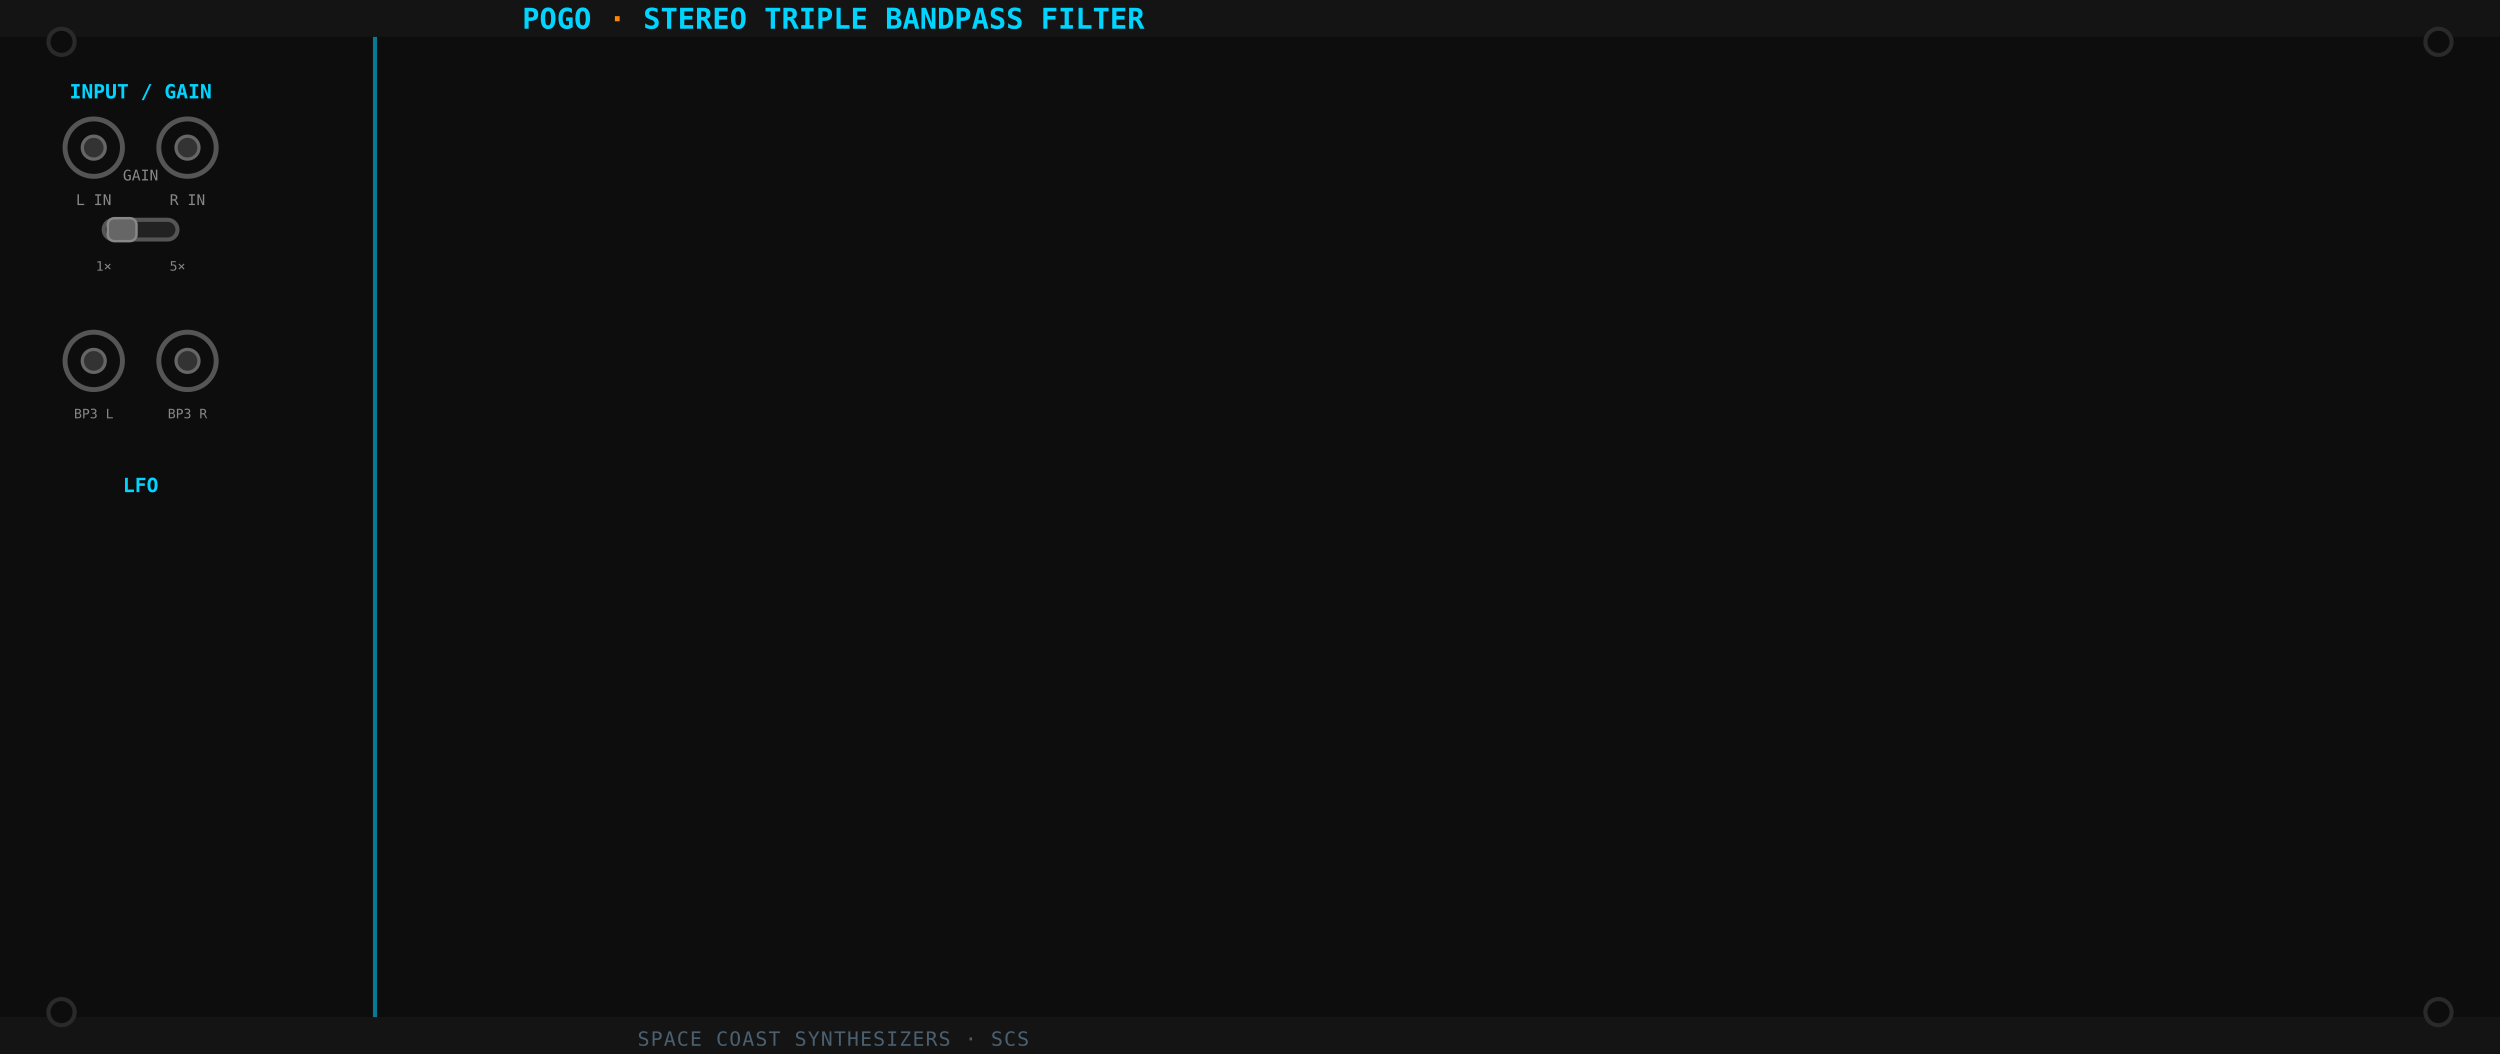
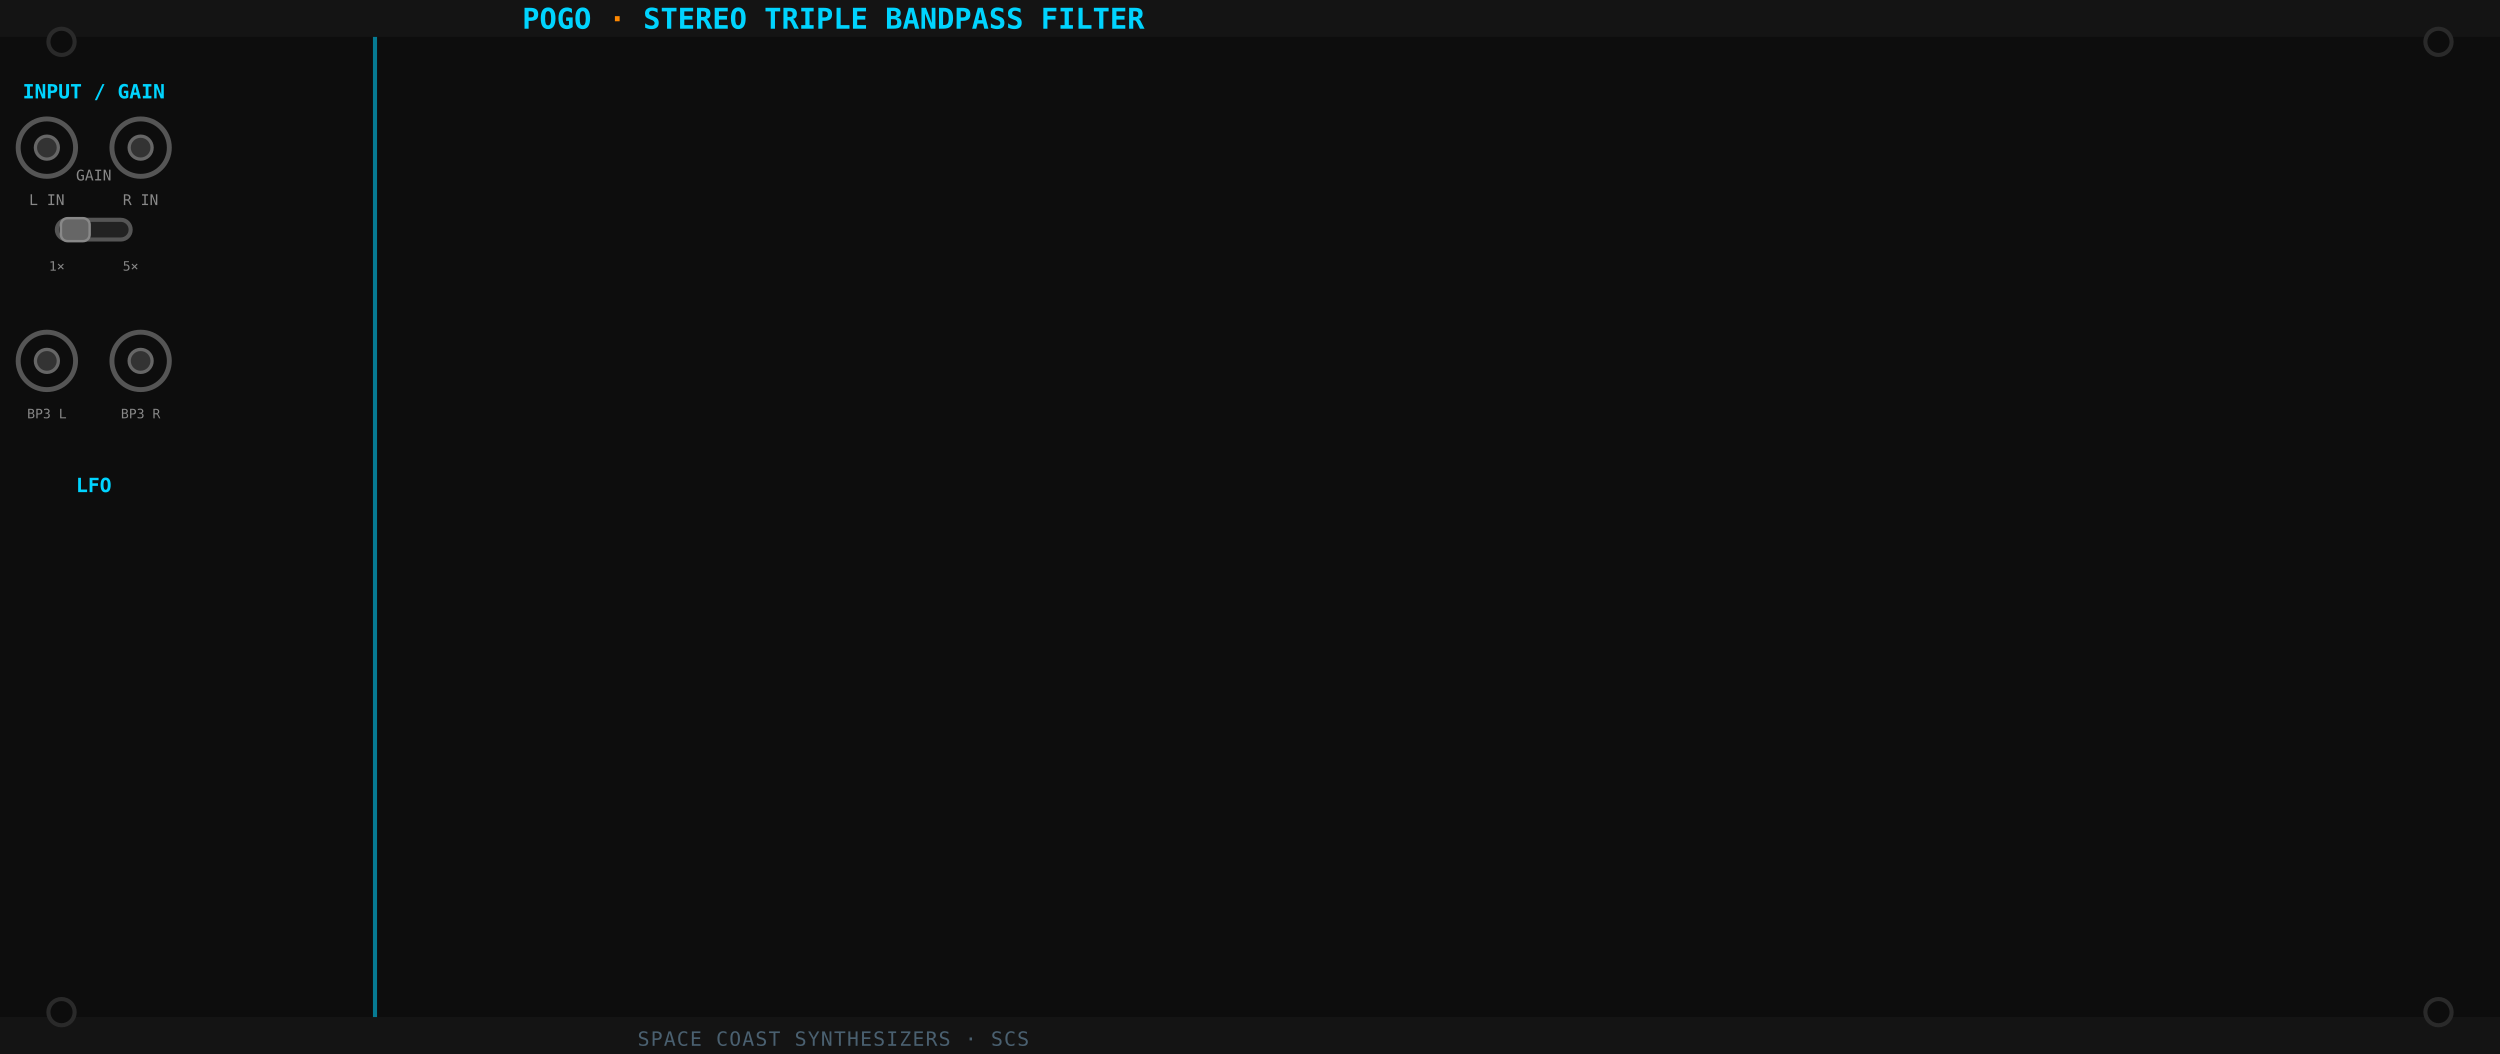
<svg xmlns="http://www.w3.org/2000/svg" width="304.8mm" height="128.5mm" viewBox="0 0 304.80 128.5">
  <rect x="0" y="0" width="304.8" height="128.5" fill="#0d0d0d" />
  <rect x="0" y="0" width="304.8" height="4.5" fill="#141414" />
  <rect x="0" y="124.0" width="304.8" height="4.5" fill="#141414" />
  <circle cx="7.5" cy="5.1" r="1.6" fill="#0d0d0d" stroke="#2a2a2a" stroke-width="0.5" />
  <circle cx="297.3" cy="5.1" r="1.6" fill="#0d0d0d" stroke="#2a2a2a" stroke-width="0.5" />
  <circle cx="7.5" cy="123.4" r="1.6" fill="#0d0d0d" stroke="#2a2a2a" stroke-width="0.5" />
  <circle cx="297.3" cy="123.4" r="1.6" fill="#0d0d0d" stroke="#2a2a2a" stroke-width="0.5" />
  <text x="101.60" y="3.5" fill="#00d4ff" font-family="monospace" font-size="3.5" font-weight="bold" text-anchor="middle">POGO  <tspan fill="#ff8800">·</tspan> STEREO TRIPLE BANDPASS FILTER</text>
  <text x="101.60" y="127.5" fill="#4a6070" font-family="monospace" font-size="2.4" text-anchor="middle" letter-spacing="0.15">SPACE COAST SYNTHESIZERS  ·  SCS</text>
  <line x1="45.72" y1="4.5" x2="45.72" y2="124.0" stroke="#00d4ff" stroke-width="0.5" opacity="0.55" />
-   <text x="17.145" y="12.0" fill="#00d4ff" font-family="monospace" font-size="2.4" text-anchor="middle" font-weight="bold">INPUT / GAIN</text>
-   <text x="17.145" y="60.0" fill="#00d4ff" font-family="monospace" font-size="2.4" text-anchor="middle" font-weight="bold">LFO</text>
-   <circle cx="11.43" cy="18.0" r="3.5" fill="none" stroke="#555" stroke-width="0.6" />
-   <circle cx="11.43" cy="18.0" r="1.4" fill="#333" stroke="#666" stroke-width="0.4" />
-   <text x="11.43" y="25.0" fill="#888" font-family="monospace" font-size="1.8" text-anchor="middle">L IN</text>
-   <circle cx="22.86" cy="18.0" r="3.5" fill="none" stroke="#555" stroke-width="0.6" />
-   <circle cx="22.86" cy="18.0" r="1.4" fill="#333" stroke="#666" stroke-width="0.4" />
-   <text x="22.86" y="25.0" fill="#888" font-family="monospace" font-size="1.8" text-anchor="middle">R IN</text>
-   <text x="17.145" y="22.0" fill="#888" font-family="monospace" font-size="1.8" text-anchor="middle">GAIN</text>
-   <rect x="12.64" y="26.80" width="9" height="2.4" rx="1.2" fill="#222" stroke="#555" stroke-width="0.5" />
-   <rect x="13.14" y="26.60" width="3.5" height="2.8" rx="0.8" fill="#666" stroke="#888" stroke-width="0.3" />
-   <text x="12.645" y="33.0" fill="#888" font-family="monospace" font-size="1.6" text-anchor="middle">1×</text>
-   <text x="21.645" y="33.0" fill="#888" font-family="monospace" font-size="1.6" text-anchor="middle">5×</text>
-   <circle cx="11.43" cy="44.0" r="3.5" fill="none" stroke="#555" stroke-width="0.6" />
-   <circle cx="11.43" cy="44.0" r="1.4" fill="#333" stroke="#666" stroke-width="0.4" />
-   <text x="11.43" y="51.0" fill="#888" font-family="monospace" font-size="1.6" text-anchor="middle">BP3 L</text>
-   <circle cx="22.86" cy="44.0" r="3.5" fill="none" stroke="#555" stroke-width="0.6" />
-   <circle cx="22.86" cy="44.0" r="1.4" fill="#333" stroke="#666" stroke-width="0.4" />
-   <text x="22.86" y="51.0" fill="#888" font-family="monospace" font-size="1.6" text-anchor="middle">BP3 R</text>
+   <text x="11.43" y="12.0" fill="#00d4ff" font-family="monospace" font-size="2.4" text-anchor="middle" font-weight="bold">INPUT / GAIN</text>
+   <text x="11.43" y="60.0" fill="#00d4ff" font-family="monospace" font-size="2.4" text-anchor="middle" font-weight="bold">LFO</text>
+   <circle cx="5.715" cy="18.0" r="3.5" fill="none" stroke="#555" stroke-width="0.6" />
+   <circle cx="5.715" cy="18.0" r="1.4" fill="#333" stroke="#666" stroke-width="0.4" />
+   <text x="5.715" y="25.0" fill="#888" font-family="monospace" font-size="1.8" text-anchor="middle">L IN</text>
+   <circle cx="17.145" cy="18.0" r="3.5" fill="none" stroke="#555" stroke-width="0.6" />
+   <circle cx="17.145" cy="18.0" r="1.4" fill="#333" stroke="#666" stroke-width="0.4" />
+   <text x="17.145" y="25.0" fill="#888" font-family="monospace" font-size="1.8" text-anchor="middle">R IN</text>
+   <text x="11.43" y="22.0" fill="#888" font-family="monospace" font-size="1.8" text-anchor="middle">GAIN</text>
+   <rect x="6.93" y="26.80" width="9" height="2.4" rx="1.2" fill="#222" stroke="#555" stroke-width="0.5" />
+   <rect x="7.43" y="26.60" width="3.5" height="2.8" rx="0.8" fill="#666" stroke="#888" stroke-width="0.3" />
+   <text x="6.93" y="33.0" fill="#888" font-family="monospace" font-size="1.6" text-anchor="middle">1×</text>
+   <text x="15.93" y="33.0" fill="#888" font-family="monospace" font-size="1.6" text-anchor="middle">5×</text>
+   <circle cx="5.715" cy="44.0" r="3.5" fill="none" stroke="#555" stroke-width="0.6" />
+   <circle cx="5.715" cy="44.0" r="1.4" fill="#333" stroke="#666" stroke-width="0.4" />
+   <text x="5.715" y="51.0" fill="#888" font-family="monospace" font-size="1.6" text-anchor="middle">BP3 L</text>
+   <circle cx="17.145" cy="44.0" r="3.5" fill="none" stroke="#555" stroke-width="0.6" />
+   <circle cx="17.145" cy="44.0" r="1.4" fill="#333" stroke="#666" stroke-width="0.4" />
+   <text x="17.145" y="51.0" fill="#888" font-family="monospace" font-size="1.6" text-anchor="middle">BP3 R</text>
</svg>
